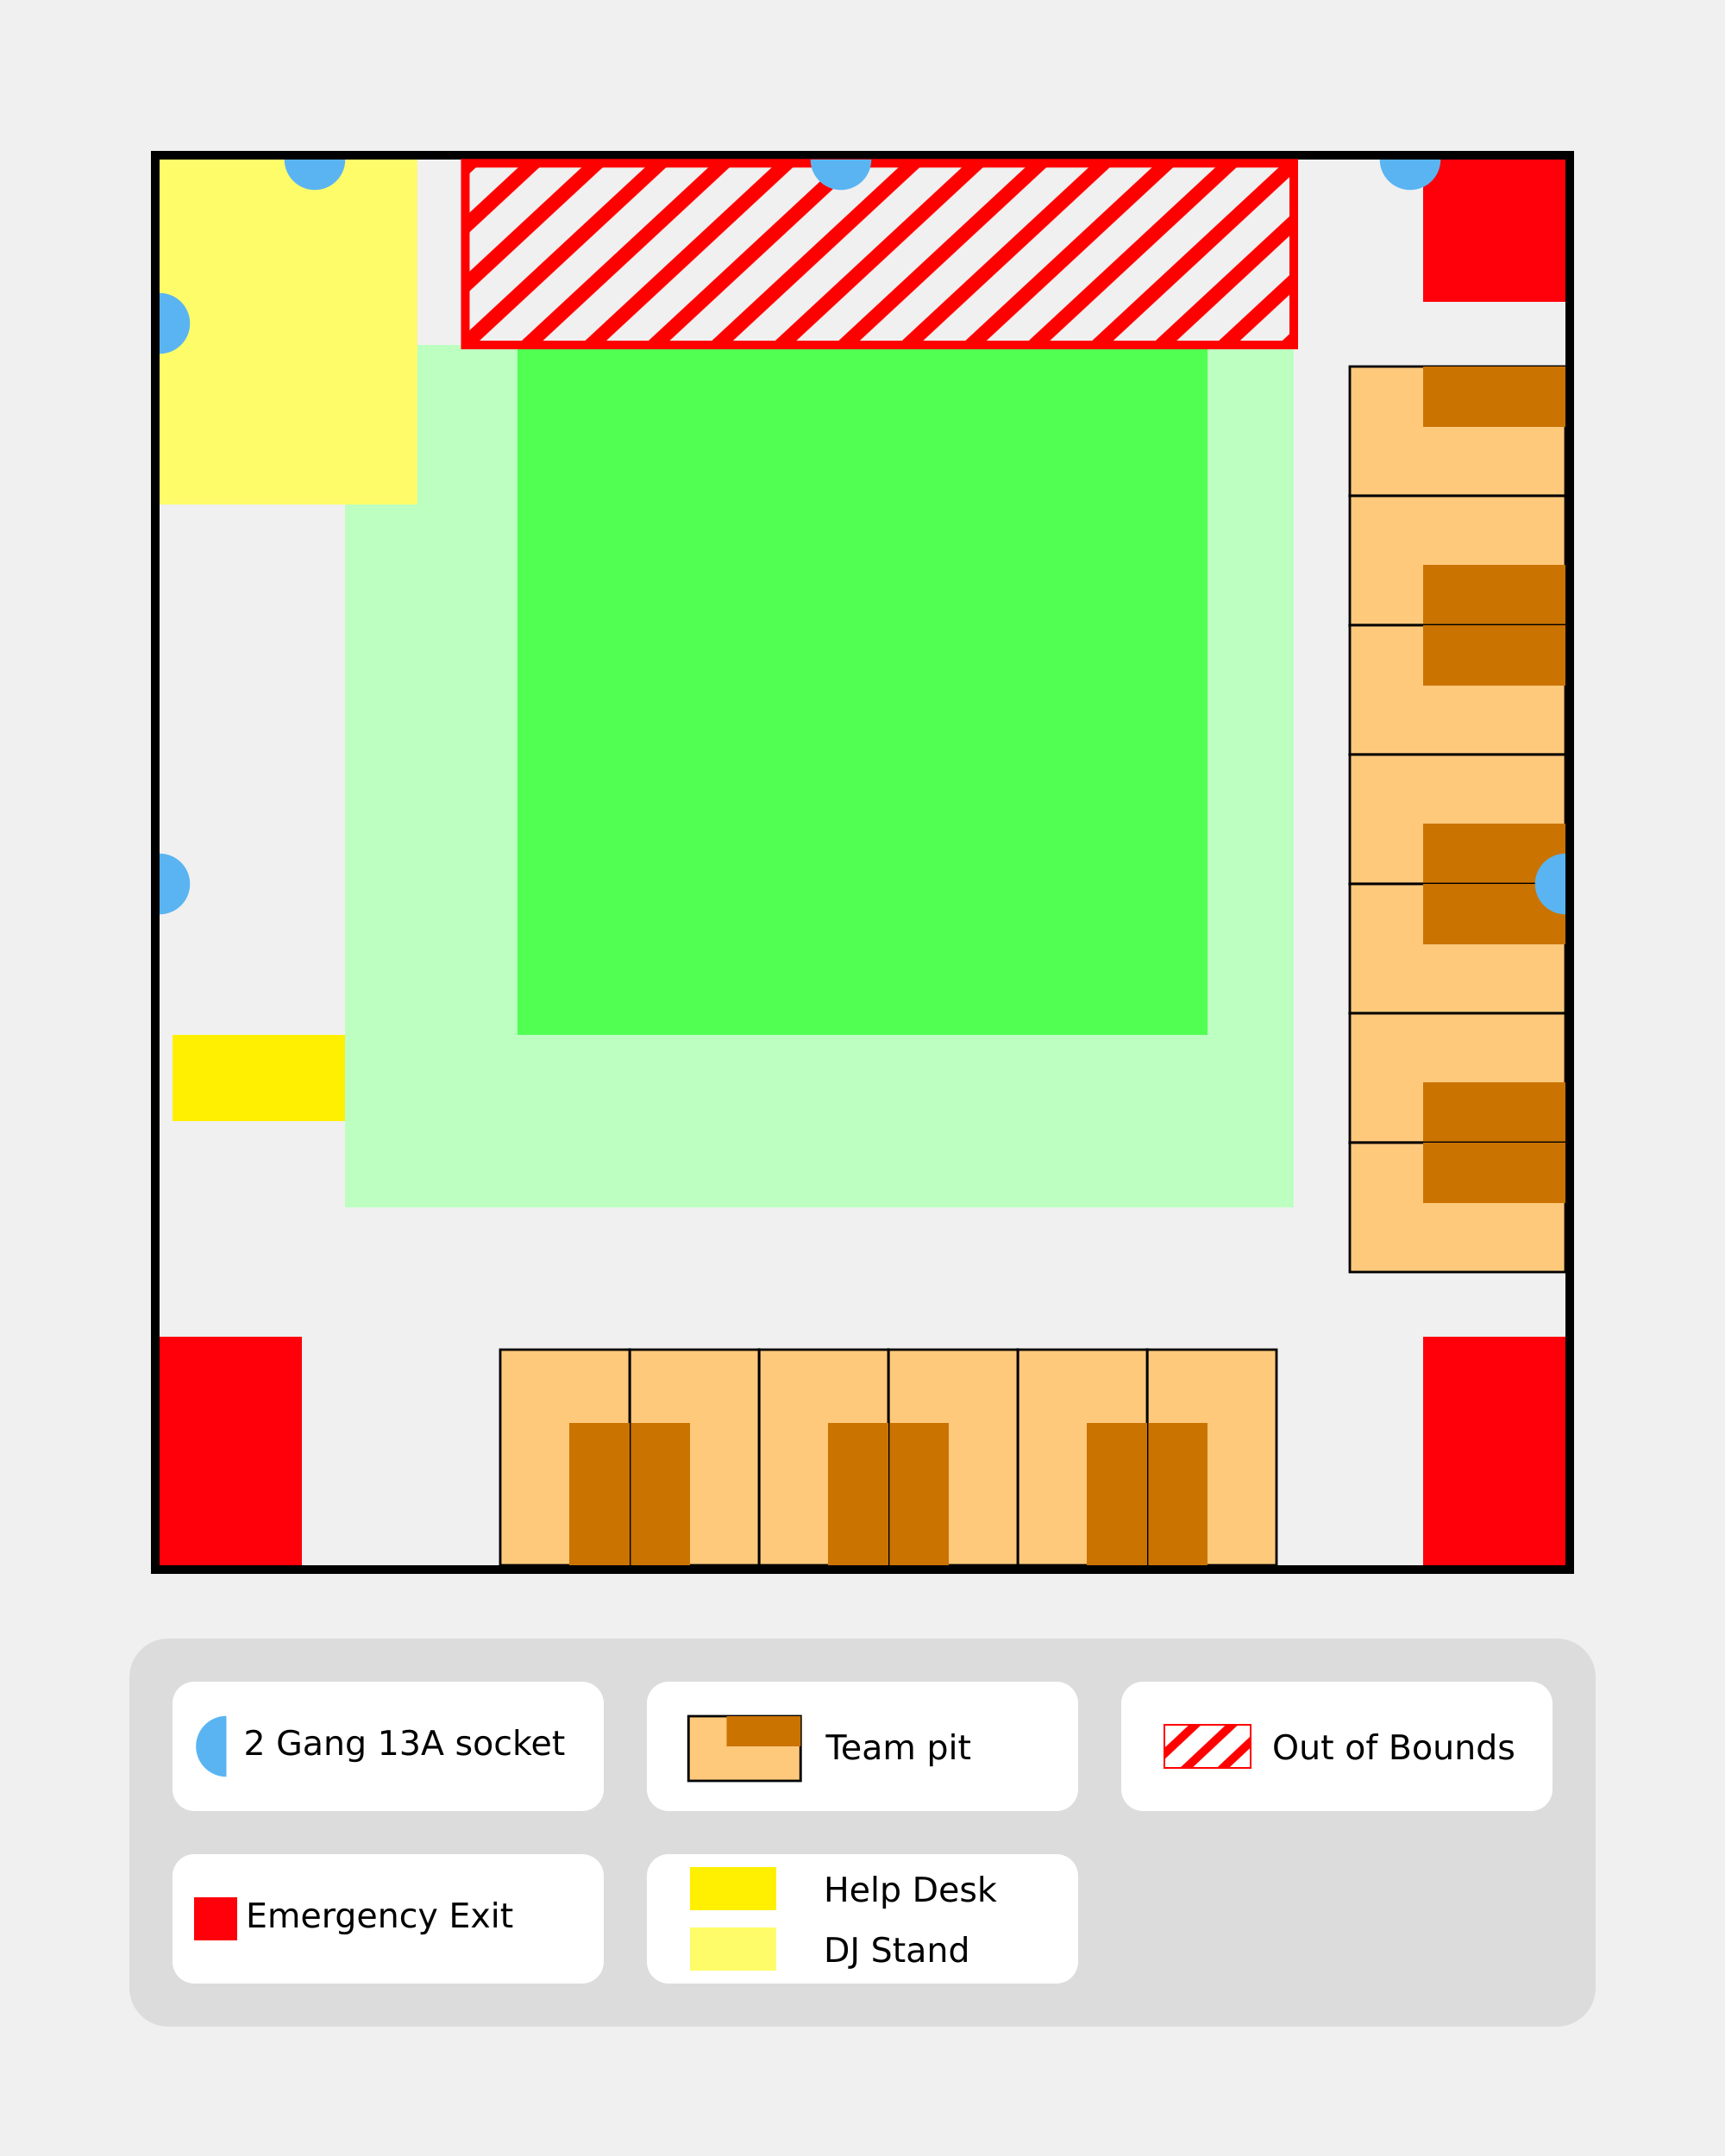
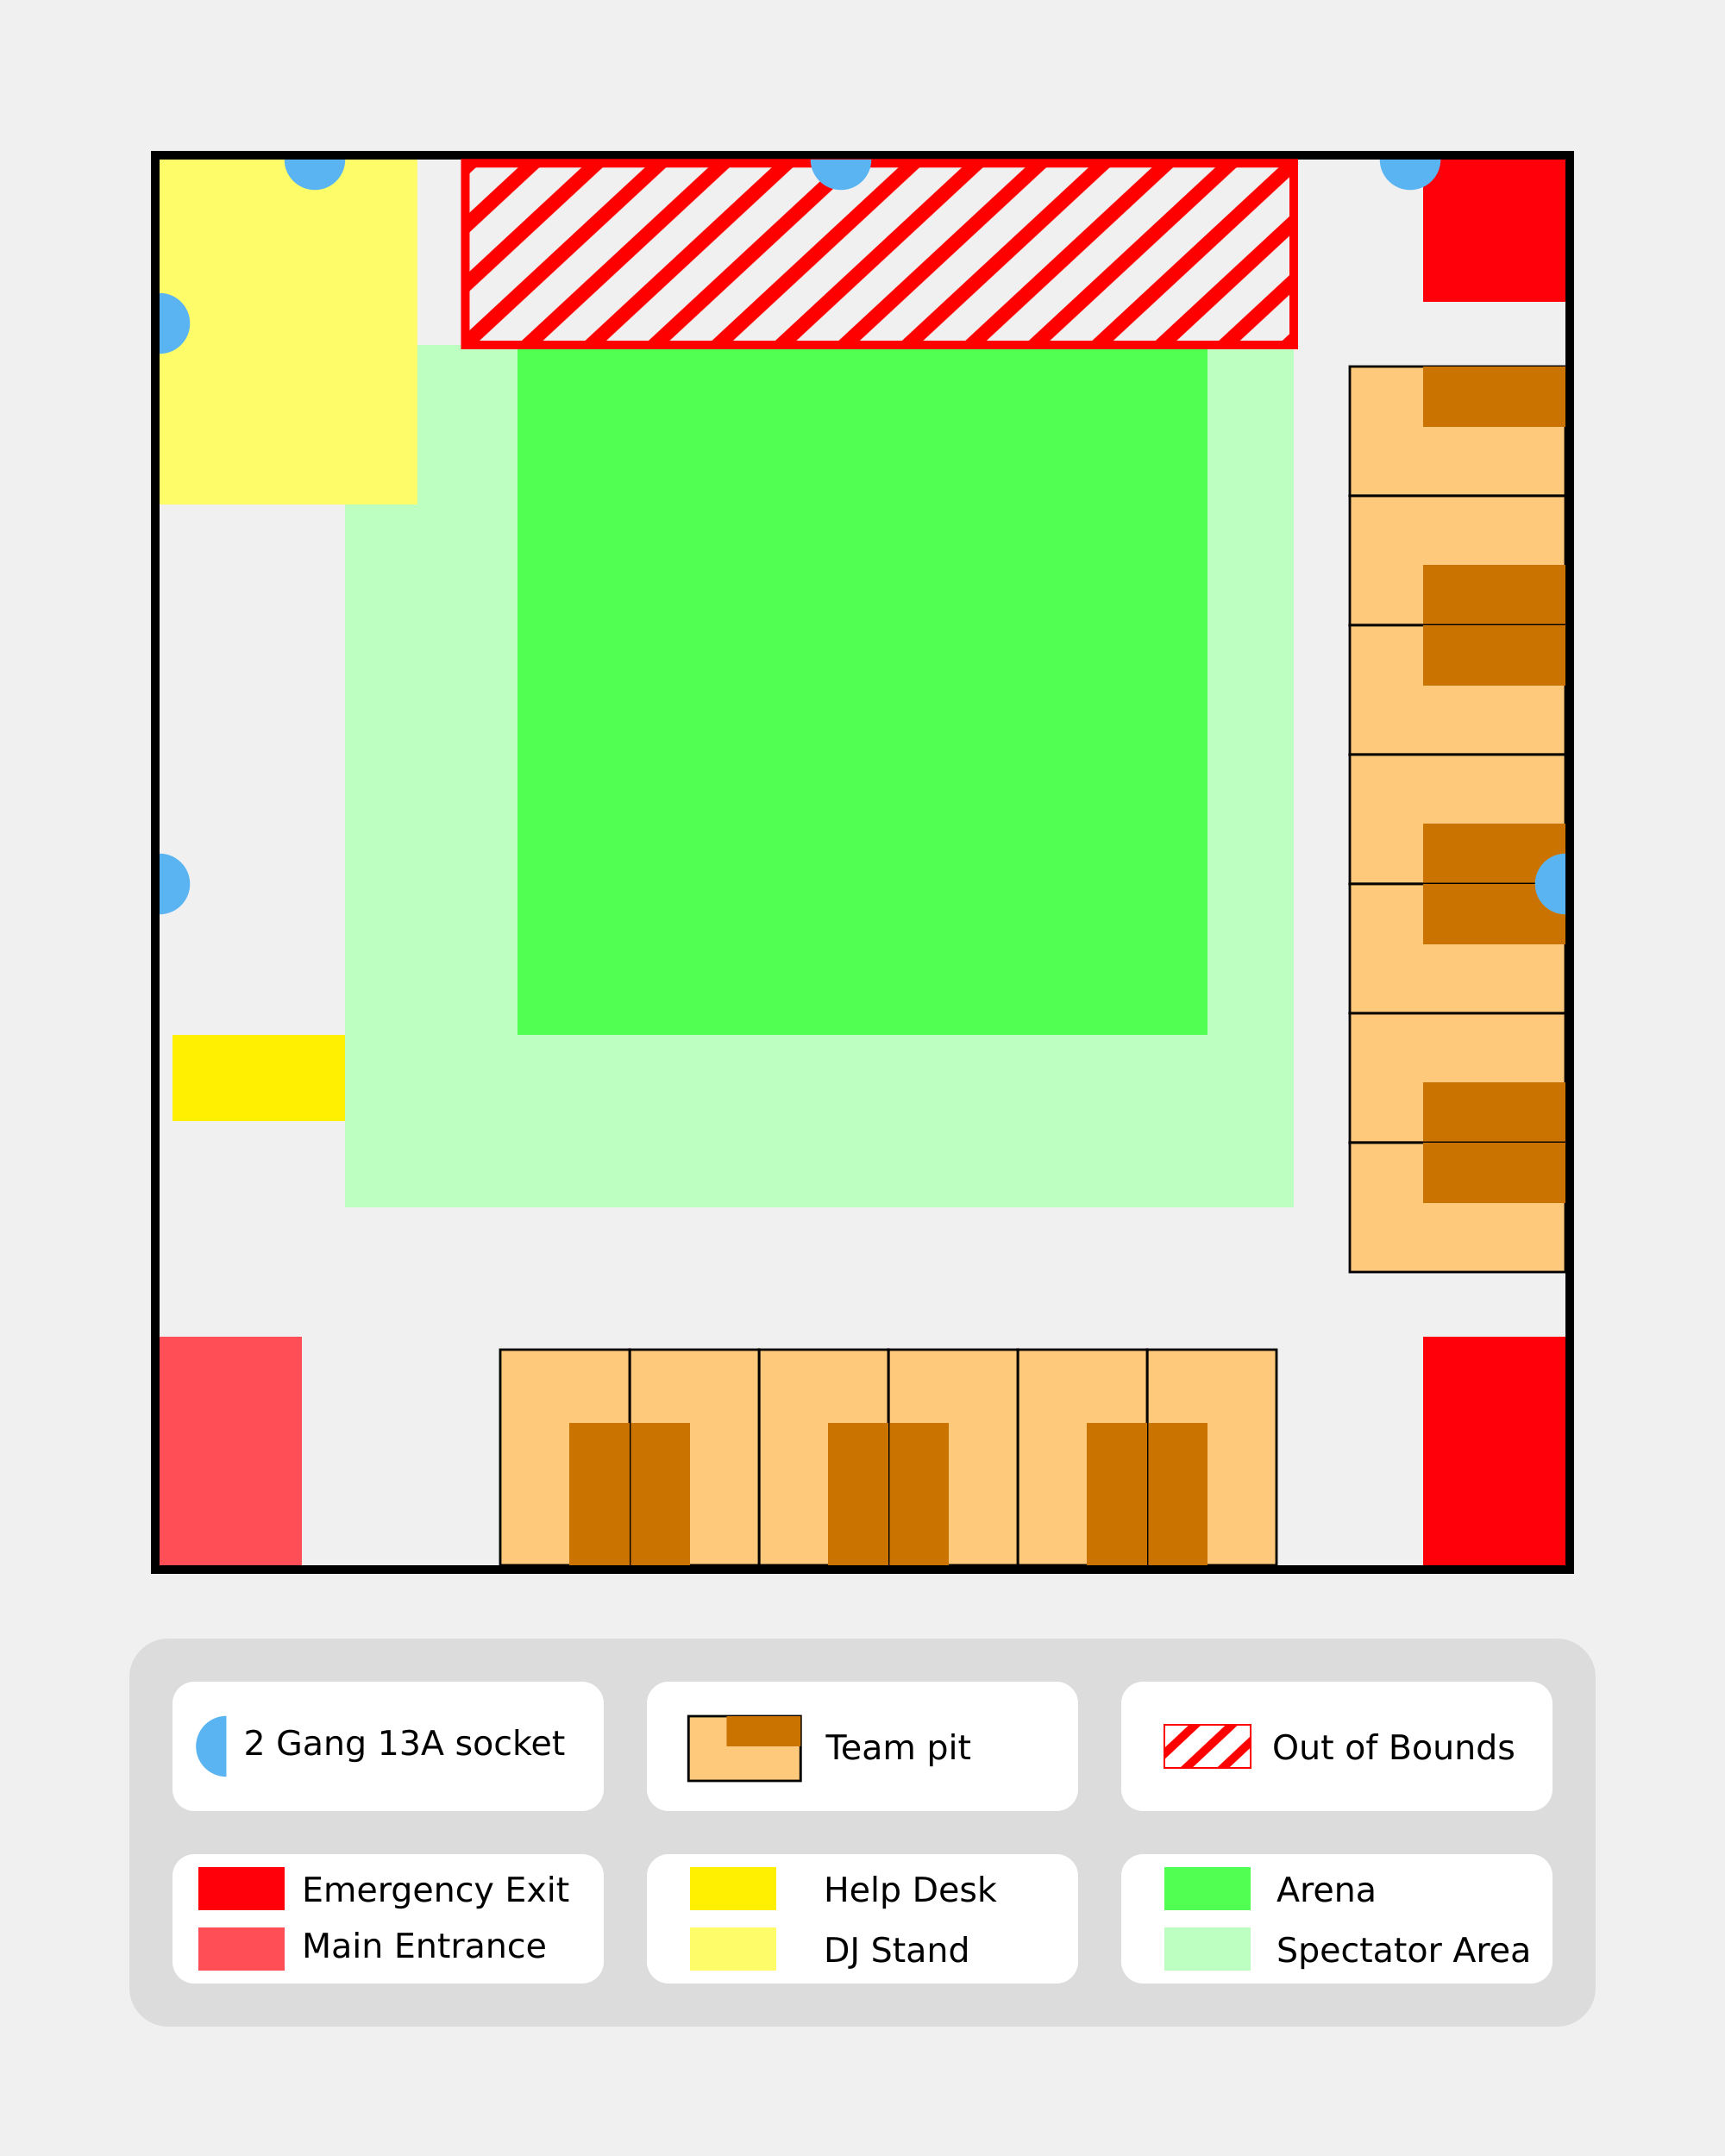
<svg xmlns="http://www.w3.org/2000/svg" xmlns:xlink="http://www.w3.org/1999/xlink" width="708.661" height="885.827" id="svg3040" version="1.1">
  <defs id="defs3042">
    <pattern xlink:href="#pattern5890" id="pattern5942" patternTransform="matrix(2.357347,2.513614,-7.07204,6.632384,323.3391,673.2283)" />
    <pattern id="Strips1_2" patternTransform="matrix(4.018541,4.3274,-12.9822,12.05562,372.0472,184.242)" height="1" width="3" patternUnits="userSpaceOnUse">
      <rect id="rect5140" height="2" width="1" y="-0.5" x="0" style="fill:#ff0000;stroke:none" />
    </pattern>
    <pattern patternTransform="matrix(2.357347,2.513614,-7.07204,6.632384,323.3391,673.2283)" id="pattern5890" xlink:href="#pattern5872-5" />
    <pattern xlink:href="#Strips1_2-6" id="pattern5872-5" patternTransform="matrix(4.018541,4.3274,-12.9822,12.05562,552.9405,896.6928)" />
    <pattern id="Strips1_2-6" patternTransform="matrix(4.018541,4.3274,-12.9822,12.05562,372.0472,184.242)" height="1" width="3" patternUnits="userSpaceOnUse">
      <rect id="rect5140-9" height="2" width="1" y="-0.5" x="0" style="fill:#ff0000;stroke:none" />
    </pattern>
  </defs>
  <g id="layer1" transform="translate(0,-166.5256)" style="display:inline">
    <rect style="fill:none;stroke:#000000;stroke-width:3.543;stroke-miterlimit:4;stroke-opacity:1;stroke-dasharray:none;stroke-dashoffset:0" id="rect3050" width="581.102" height="581.102" x="63.78" y="230.305" />
    <g id="layer5" style="display:inline">
      <g id="g3906" transform="translate(-5.0770587e-5,175.3838)">
        <rect ry="0" y="141.732" x="554.528" height="53.15" width="88.583" id="rect3894" style="fill:#ffc97c;fill-opacity:1;stroke:#000000;stroke-width:1;stroke-opacity:1" />
        <rect y="141.732" x="584.646" height="24.803" width="58.465" id="rect3904" style="fill:#ca7300;fill-opacity:1;stroke:none" />
      </g>
      <g transform="matrix(1,0,0,-1,-5.0770587e-5,565.1475)" id="g4032">
        <rect style="fill:#ffc97c;fill-opacity:1;stroke:#000000;stroke-width:1;stroke-opacity:1" id="rect4034" width="88.583" height="53.15" x="554.528" y="141.732" ry="0" />
        <rect style="fill:#ca7300;fill-opacity:1;stroke:none" id="rect4036" width="58.465" height="24.803" x="584.646" y="141.732" />
      </g>
      <g id="g4038" transform="translate(-5.0770587e-5,281.683)">
        <rect ry="0" y="141.732" x="554.528" height="53.15" width="88.583" id="rect4040" style="fill:#ffc97c;fill-opacity:1;stroke:#000000;stroke-width:1;stroke-opacity:1" />
        <rect y="141.732" x="584.646" height="24.803" width="58.465" id="rect4042" style="fill:#ca7300;fill-opacity:1;stroke:none" />
      </g>
      <g transform="matrix(1,0,0,-1,-5.0770587e-5,671.4467)" id="g4044">
        <rect style="fill:#ffc97c;fill-opacity:1;stroke:#000000;stroke-width:1;stroke-opacity:1" id="rect4046" width="88.583" height="53.15" x="554.528" y="141.732" ry="0" />
        <rect style="fill:#ca7300;fill-opacity:1;stroke:none" id="rect4048" width="58.465" height="24.803" x="584.646" y="141.732" />
      </g>
      <g id="g4050" transform="translate(-5.0770587e-5,387.9823)">
        <rect ry="0" y="141.732" x="554.528" height="53.15" width="88.583" id="rect4052" style="fill:#ffc97c;fill-opacity:1;stroke:#000000;stroke-width:1;stroke-opacity:1" />
        <rect y="141.732" x="584.646" height="24.803" width="58.465" id="rect4054" style="fill:#ca7300;fill-opacity:1;stroke:none" />
      </g>
      <g transform="matrix(1,0,0,-1,-5.0770587e-5,777.7459)" id="g4056">
        <rect style="fill:#ffc97c;fill-opacity:1;stroke:#000000;stroke-width:1;stroke-opacity:1" id="rect4058" width="88.583" height="53.15" x="554.528" y="141.732" ry="0" />
        <rect style="fill:#ca7300;fill-opacity:1;stroke:none" id="rect4060" width="58.465" height="24.803" x="584.646" y="141.732" />
      </g>
      <g id="g4062" transform="translate(-5.0770587e-5,494.2815)">
        <rect ry="0" y="141.732" x="554.528" height="53.15" width="88.583" id="rect4064" style="fill:#ffc97c;fill-opacity:1;stroke:#000000;stroke-width:1;stroke-opacity:1" />
        <rect y="141.732" x="584.646" height="24.803" width="58.465" id="rect4066" style="fill:#ca7300;fill-opacity:1;stroke:none" />
      </g>
      <g transform="matrix(0,1,1,0,329.5276,166.5255)" id="g4074">
        <rect style="fill:#ffc97c;fill-opacity:1;stroke:#000000;stroke-width:1;stroke-opacity:1" id="rect4076" width="88.583" height="53.15" x="554.528" y="141.732" ry="0" />
        <rect style="fill:#ca7300;fill-opacity:1;stroke:none" id="rect4078" width="58.465" height="24.803" x="584.646" y="141.732" />
      </g>
      <g id="g4080" transform="matrix(0,1,-1,0,612.9921,166.5255)">
        <rect ry="0" y="141.732" x="554.528" height="53.15" width="88.583" id="rect4082" style="fill:#ffc97c;fill-opacity:1;stroke:#000000;stroke-width:1;stroke-opacity:1" />
        <rect y="141.732" x="584.646" height="24.803" width="58.465" id="rect4084" style="fill:#ca7300;fill-opacity:1;stroke:none" />
      </g>
      <g transform="matrix(0,1,1,0,223.2284,166.5255)" id="g4086">
        <rect style="fill:#ffc97c;fill-opacity:1;stroke:#000000;stroke-width:1;stroke-opacity:1" id="rect4088" width="88.583" height="53.15" x="554.528" y="141.732" ry="0" />
        <rect style="fill:#ca7300;fill-opacity:1;stroke:none" id="rect4090" width="58.465" height="24.803" x="584.646" y="141.732" />
      </g>
      <g id="g4092" transform="matrix(0,1,-1,0,506.6929,166.5255)">
        <rect ry="0" y="141.732" x="554.528" height="53.15" width="88.583" id="rect4094" style="fill:#ffc97c;fill-opacity:1;stroke:#000000;stroke-width:1;stroke-opacity:1" />
        <rect y="141.732" x="584.646" height="24.803" width="58.465" id="rect4096" style="fill:#ca7300;fill-opacity:1;stroke:none" />
      </g>
      <g transform="matrix(0,1,1,0,116.9292,166.5255)" id="g4098">
        <rect style="fill:#ffc97c;fill-opacity:1;stroke:#000000;stroke-width:1;stroke-opacity:1" id="rect4100" width="88.583" height="53.15" x="554.528" y="141.732" ry="0" />
        <rect style="fill:#ca7300;fill-opacity:1;stroke:none" id="rect4102" width="58.465" height="24.803" x="584.646" y="141.732" />
      </g>
      <g id="g4104" transform="matrix(0,1,-1,0,400.3937,166.5255)">
        <rect ry="0" y="141.732" x="554.528" height="53.15" width="88.583" id="rect4106" style="fill:#ffc97c;fill-opacity:1;stroke:#000000;stroke-width:1;stroke-opacity:1" />
        <rect y="141.732" x="584.646" height="24.803" width="58.465" id="rect4108" style="fill:#ca7300;fill-opacity:1;stroke:none" />
      </g>
    </g>
    <g id="layer6" style="display:inline">
      <rect style="fill:#ff000a;fill-opacity:1;stroke:none" id="rect3934" width="58.465" height="58.465" x="584.646" y="232.077" />
      <rect y="715.738" x="584.646" height="93.898" width="58.465" id="rect3956" style="fill:#ff000a;fill-opacity:1;stroke:none" />
-       <rect style="fill:#ff000a;fill-opacity:1;stroke:none" id="rect3958" width="58.465" height="93.898" x="65.551" y="715.738" />
+       <rect style="fill:#ff4e55;fill-opacity:1;stroke:none" id="rect3958" width="58.465" height="93.898" x="65.551" y="715.738" />
    </g>
    <g id="layer2" style="display:inline">
      <rect style="fill:#bcffc1;fill-opacity:1;stroke:none" id="rect3867" width="389.764" height="354.331" x="141.732" y="308.258" />
      <rect style="fill:#50ff52;fill-opacity:1;stroke:none" id="rect3825" width="283.465" height="283.465" x="212.598" y="308.258" />
      <rect style="fill:url(#Strips1_2);fill-opacity:1;stroke:#ff0000;stroke-width:3.543;stroke-miterlimit:4;stroke-opacity:1;stroke-dasharray:none" id="rect4405" width="340.342" height="74.656" x="191.154" y="233.602" />
    </g>
    <g id="layer8" style="display:inline">
      <rect style="fill:#fffc69;fill-opacity:1;stroke:none;display:inline" id="rect4175" width="105.902" height="141.732" x="65.551" y="232.077" ry="0" />
      <rect style="fill:#ffef00;fill-opacity:1;stroke:none;display:inline" id="rect4361" width="70.866" height="35.433" x="70.866" y="591.722" />
    </g>
    <g id="layer3" style="display:inline">
      <path style="fill:#5ab4f2;fill-opacity:1;stroke:none" id="path3849" d="m 263.281,42.077 a 12.5,12.5 0 1 1 -25,0 l 12.5,0 z" transform="translate(-121.4505,190)" />
      <path transform="translate(94.6912,190)" d="m 263.281,42.077 a 12.5,12.5 0 1 1 -25,0 l 12.5,0 z" id="path3857" style="fill:#5ab4f2;fill-opacity:1;stroke:none" />
      <path style="fill:#5ab4f2;fill-opacity:1;stroke:none" id="path3859" d="m 263.281,42.077 a 12.5,12.5 0 1 1 -25,0 l 12.5,0 z" transform="translate(328.5495,190)" />
      <path transform="matrix(0,-1,1,0,23.47447,550.1808)" d="m 263.281,42.077 a 12.5,12.5 0 1 1 -25,0 l 12.5,0 z" id="path3861" style="fill:#5ab4f2;fill-opacity:1;stroke:none" />
      <path style="fill:#5ab4f2;fill-opacity:1;stroke:none" id="path3863" d="m 263.281,42.077 a 12.5,12.5 0 1 1 -25,0 l 12.5,0 z" transform="matrix(0,-1,1,0,23.47447,780.4957)" />
      <path transform="matrix(0,-1,-1,0,685.187,780.4957)" d="m 263.281,42.077 a 12.5,12.5 0 1 1 -25,0 l 12.5,0 z" id="path3865" style="fill:#5ab4f2;fill-opacity:1;stroke:none" />
    </g>
  </g>
  <g id="layer4" style="display:inline">
    <g id="g5909" transform="translate(-17.71653,0)">
      <rect ry="15.945" y="673.228" x="70.866" height="159.449" width="602.362" id="rect3871" style="fill:#dcdcdc;fill-opacity:1;stroke:none" />
      <g transform="translate(2.645177,1.6340121e-5)" id="g3888">
        <rect style="fill:#ffffff;fill-opacity:1;stroke:none" id="rect3876" width="177.165" height="53.15" x="85.938" y="690.945" ry="8.924" />
        <path style="fill:#5ab4f2;fill-opacity:1;stroke:none" id="path3869" d="m 263.281,42.077 a 12.5,12.5 0 1 1 -25,0 l 12.5,0 z" transform="matrix(0,-1,-1,0,150.1476,968.3009)" />
        <text xml:space="preserve" style="font-size:14px;font-style:normal;font-weight:normal;fill:#000000;fill-opacity:1;stroke:none;font-family:DejaVu Sans;-inkscape-font-specification:DejaVu Sans" x="115.157" y="721.063" id="text3882">
          <tspan id="tspan3884" x="115.157" y="721.063">2 Gang 13A socket</tspan>
        </text>
      </g>
      <g id="g3944" transform="translate(2.645177,75.203)">
        <rect ry="8.924" y="686.608" x="85.938" height="53.15" width="177.165" id="rect3946" style="fill:#ffffff;fill-opacity:1;stroke:none" />
-         <text id="text3950" y="716.726" x="116.056" style="font-size:14px;font-style:normal;font-weight:normal;fill:#000000;fill-opacity:1;stroke:none;font-family:DejaVu Sans;-inkscape-font-specification:DejaVu Sans" xml:space="preserve">
-           <tspan y="716.726" x="116.056" id="tspan3952">Emergency Exit</tspan>
+         <text id="text3950" y="706.096" x="139.087" style="font-size:14px;font-style:normal;font-weight:normal;fill:#000000;fill-opacity:1;stroke:none;font-family:DejaVu Sans;-inkscape-font-specification:DejaVu Sans" xml:space="preserve">
+           <tspan y="706.096" x="139.087" id="tspan3952">Emergency Exit</tspan>
        </text>
-         <rect y="704.325" x="94.796" height="17.717" width="17.717" id="rect3954" style="fill:#ff000a;fill-opacity:1;stroke:none" />
+         <rect y="691.923" x="96.567" height="17.717" width="35.433" id="rect3954" style="fill:#ff000a;fill-opacity:1;stroke:none" />
+         <rect style="fill:#ff4e55;fill-opacity:1;stroke:none" id="rect5981" width="35.433" height="17.717" x="96.567" y="716.726" />
+         <text xml:space="preserve" style="font-size:14px;font-style:normal;font-weight:normal;fill:#000000;fill-opacity:1;stroke:none;font-family:DejaVu Sans;-inkscape-font-specification:DejaVu Sans" x="139.087" y="729.128" id="text5983">
+           <tspan id="tspan5985" x="139.087" y="729.128">Main Entrance</tspan>
+         </text>
      </g>
      <g id="g4144" transform="translate(-4.441449,7.2088767e-6)">
        <rect ry="8.924" y="690.945" x="287.906" height="53.15" width="177.165" id="rect3876-2" style="fill:#ffffff;fill-opacity:1;stroke:none" />
        <g style="display:inline" transform="matrix(0.5200002,0,0,0.5000001,16.65343,634.2519)" id="g4110">
          <rect style="fill:#ffc97c;fill-opacity:1;stroke:#000000;stroke-width:1.961;stroke-opacity:1" id="rect4112" width="88.583" height="53.15" x="554.528" y="141.732" ry="0" />
          <rect style="fill:#ca7300;fill-opacity:1;stroke:none" id="rect4114" width="58.465" height="24.803" x="584.646" y="141.732" />
        </g>
        <text xml:space="preserve" style="font-size:14px;font-style:normal;font-weight:normal;fill:#000000;fill-opacity:1;stroke:none;font-family:DejaVu Sans;-inkscape-font-specification:DejaVu Sans" x="361.417" y="722.835" id="text3882-3">
          <tspan id="tspan3884-4" x="361.417" y="722.835">Team pit</tspan>
        </text>
      </g>
      <g transform="translate(-4.441439,70.86615)" id="g4363">
        <rect style="fill:#ffffff;fill-opacity:1;stroke:none" id="rect4365" width="177.165" height="53.15" x="287.906" y="690.945" ry="8.924" />
        <text id="text4373" y="710.433" x="360.544" style="font-size:14px;font-style:normal;font-weight:normal;fill:#000000;fill-opacity:1;stroke:none;font-family:DejaVu Sans;-inkscape-font-specification:DejaVu Sans" xml:space="preserve">
          <tspan y="710.433" x="360.544" id="tspan4375">Help Desk</tspan>
        </text>
        <rect y="696.26" x="305.623" height="17.717" width="35.433" id="rect4361-0" style="fill:#ffef00;fill-opacity:1;stroke:none;display:inline" />
        <rect style="fill:#fffc69;fill-opacity:1;stroke:none;display:inline" id="rect4399" width="35.433" height="17.717" x="305.623" y="721.063" />
        <text xml:space="preserve" style="font-size:14px;font-style:normal;font-weight:normal;fill:#000000;fill-opacity:1;stroke:none;font-family:DejaVu Sans;-inkscape-font-specification:DejaVu Sans" x="360.544" y="735.236" id="text4401">
          <tspan id="tspan4403" x="360.544" y="735.236">DJ Stand</tspan>
        </text>
      </g>
      <g transform="translate(190.4404,3.3641425e-5)" id="g5856">
        <rect style="fill:#ffffff;fill-opacity:1;stroke:none" id="rect5858" width="177.165" height="53.15" x="287.906" y="690.945" ry="8.924" />
        <text id="text5866" y="722.835" x="349.914" style="font-size:14px;font-style:normal;font-weight:normal;fill:#000000;fill-opacity:1;stroke:none;font-family:DejaVu Sans;-inkscape-font-specification:DejaVu Sans" xml:space="preserve">
          <tspan y="722.835" x="349.914" id="tspan5868">Out of Bounds</tspan>
        </text>
        <rect style="fill:url(#pattern5942);fill-opacity:1;stroke:#ff0000;stroke-width:0.709;stroke-miterlimit:4;stroke-opacity:1;stroke-dasharray:none;display:inline" id="rect5870" width="35.433" height="17.717" x="305.623" y="708.661" />
      </g>
+       <g id="g5965" transform="translate(190.4404,70.86615)">
+         <rect ry="8.924" y="690.945" x="287.906" height="53.15" width="177.165" id="rect5967" style="fill:#ffffff;fill-opacity:1;stroke:none" />
+         <text xml:space="preserve" style="font-size:14px;font-style:normal;font-weight:normal;fill:#000000;fill-opacity:1;stroke:none;font-family:DejaVu Sans;-inkscape-font-specification:DejaVu Sans" x="351.686" y="710.433" id="text5969">
+           <tspan id="tspan5971" x="351.686" y="710.433">Arena</tspan>
+         </text>
+         <rect style="fill:#50ff52;fill-opacity:1;stroke:none;display:inline" id="rect5973" width="35.433" height="17.717" x="305.623" y="696.26" />
+         <rect y="721.063" x="305.623" height="17.717" width="35.433" id="rect5975" style="fill:#bcffc1;fill-opacity:1;stroke:none;display:inline" />
+         <text id="text5977" y="735.236" x="351.686" style="font-size:14px;font-style:normal;font-weight:normal;fill:#000000;fill-opacity:1;stroke:none;font-family:DejaVu Sans;-inkscape-font-specification:DejaVu Sans" xml:space="preserve">
+           <tspan y="735.236" x="351.686" id="tspan5979">Spectator Area</tspan>
+         </text>
+       </g>
    </g>
  </g>
</svg>
